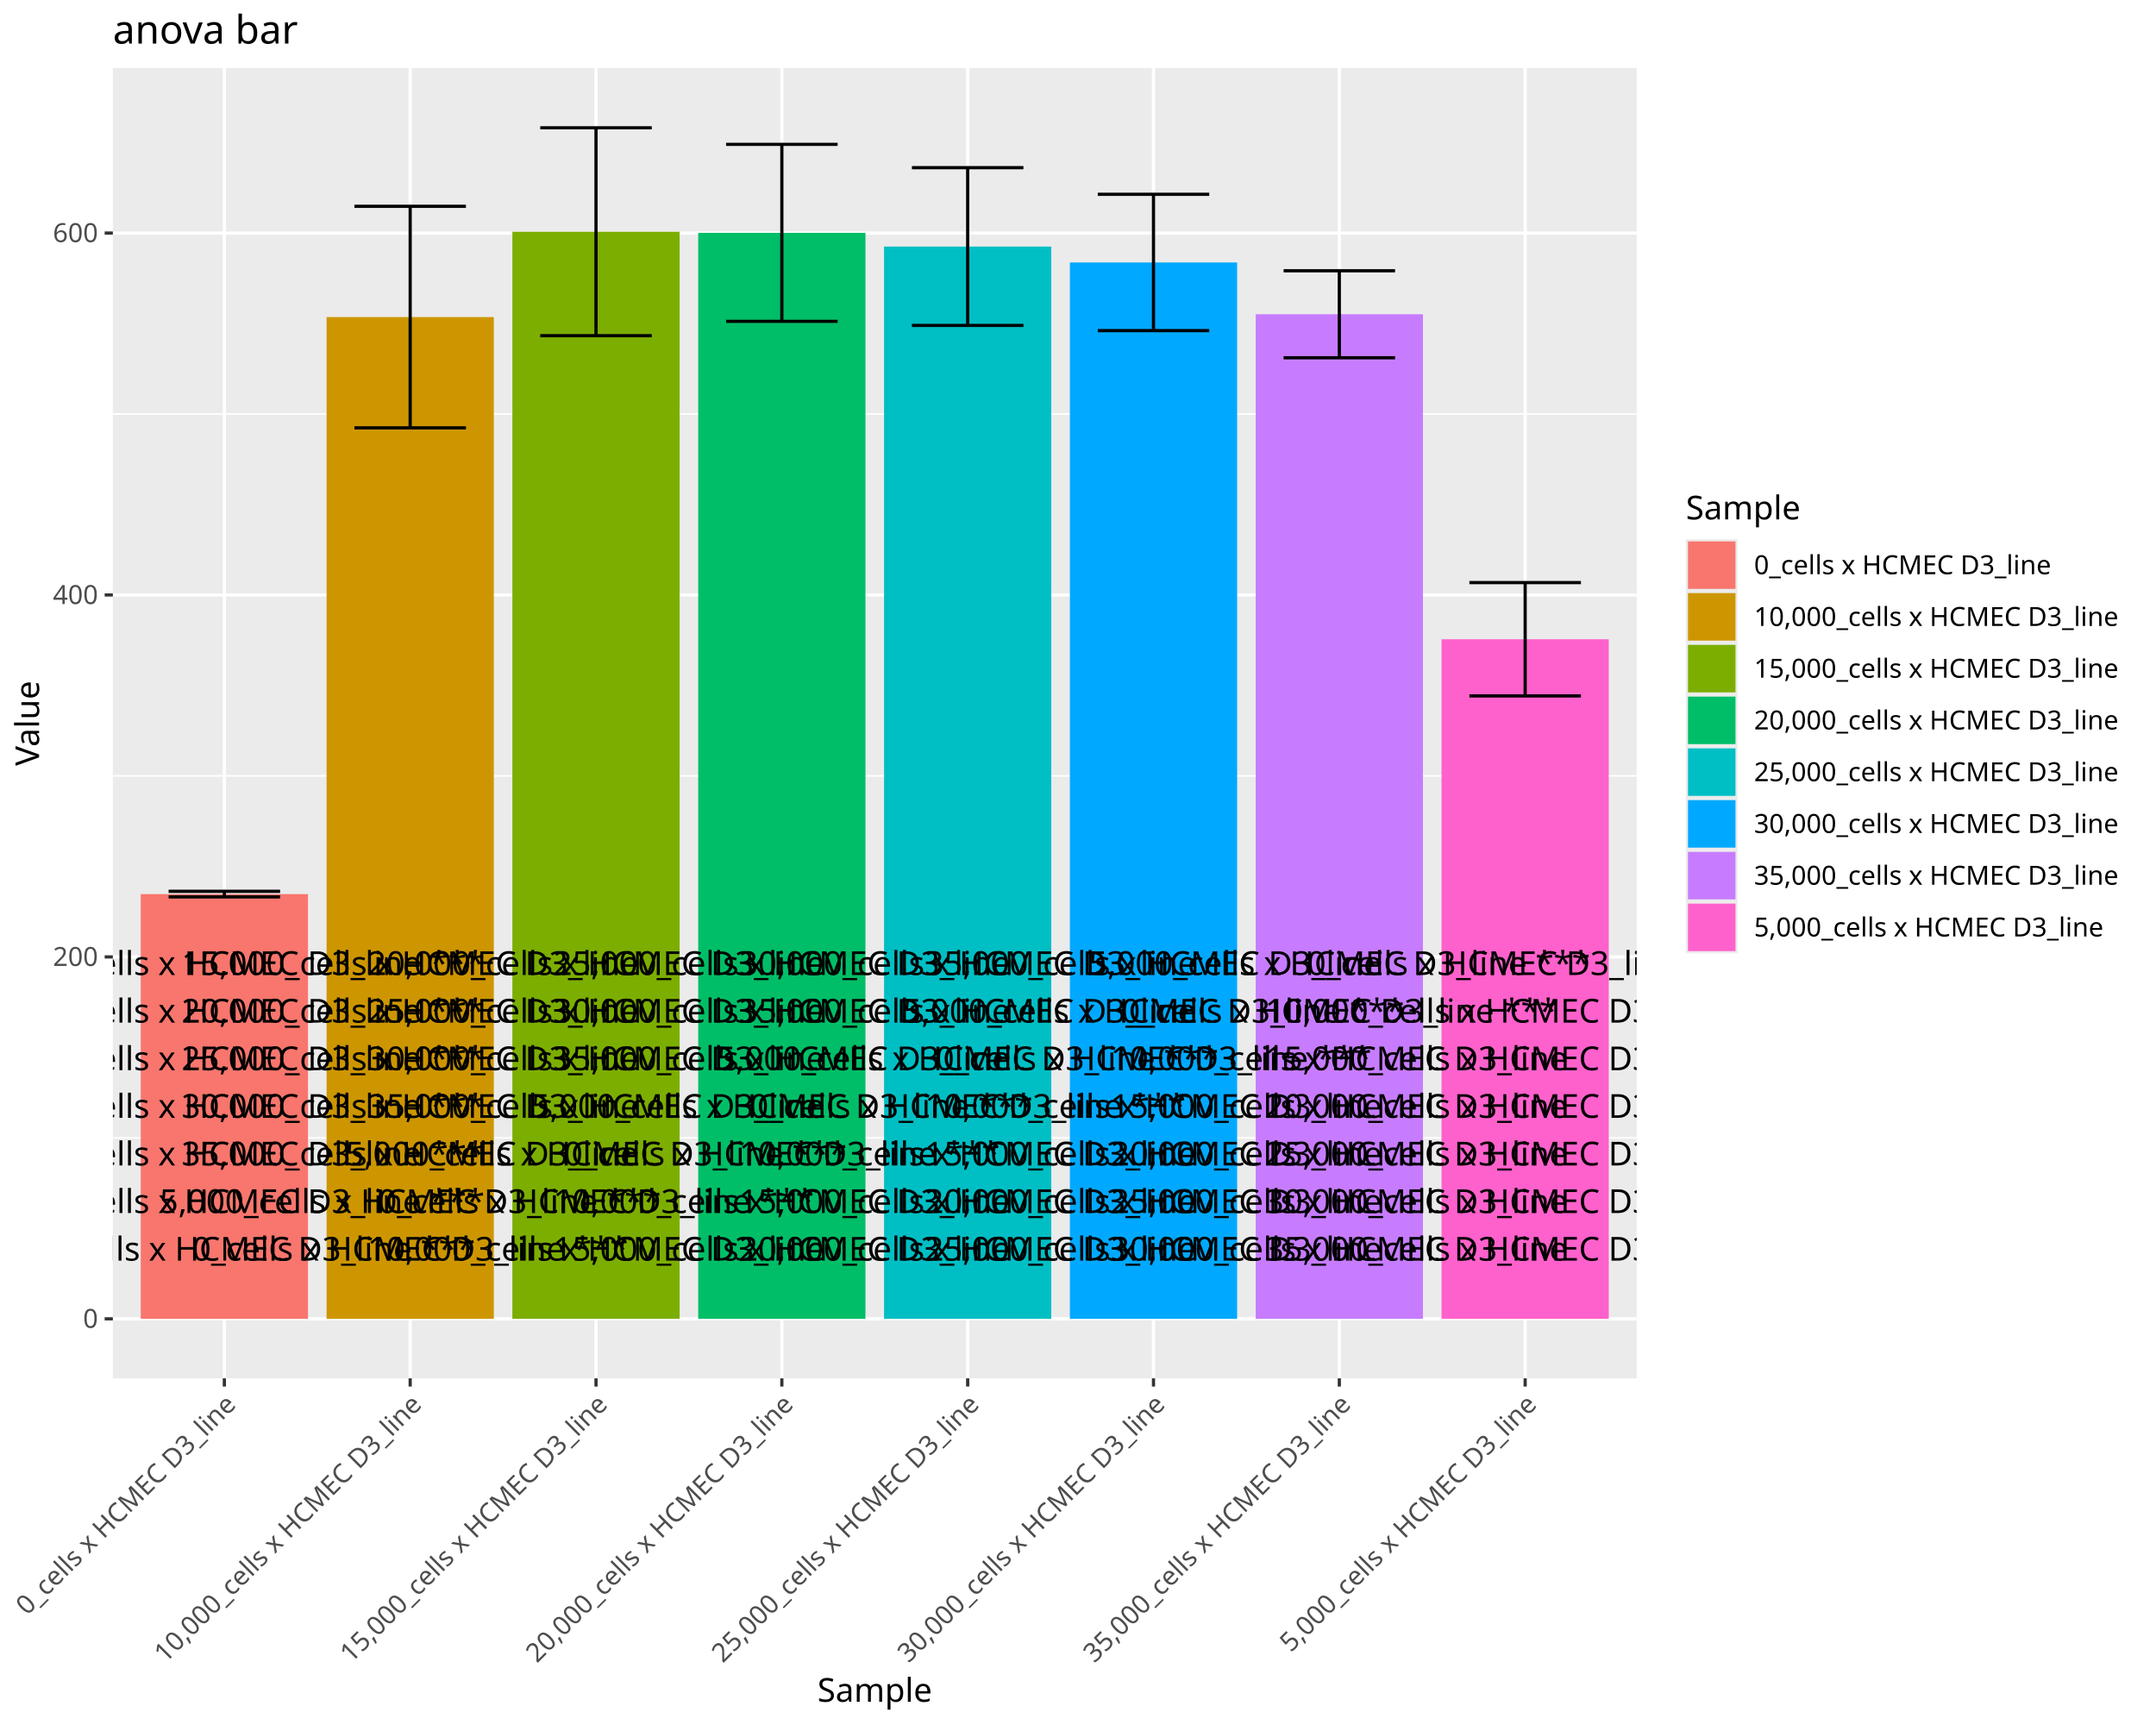
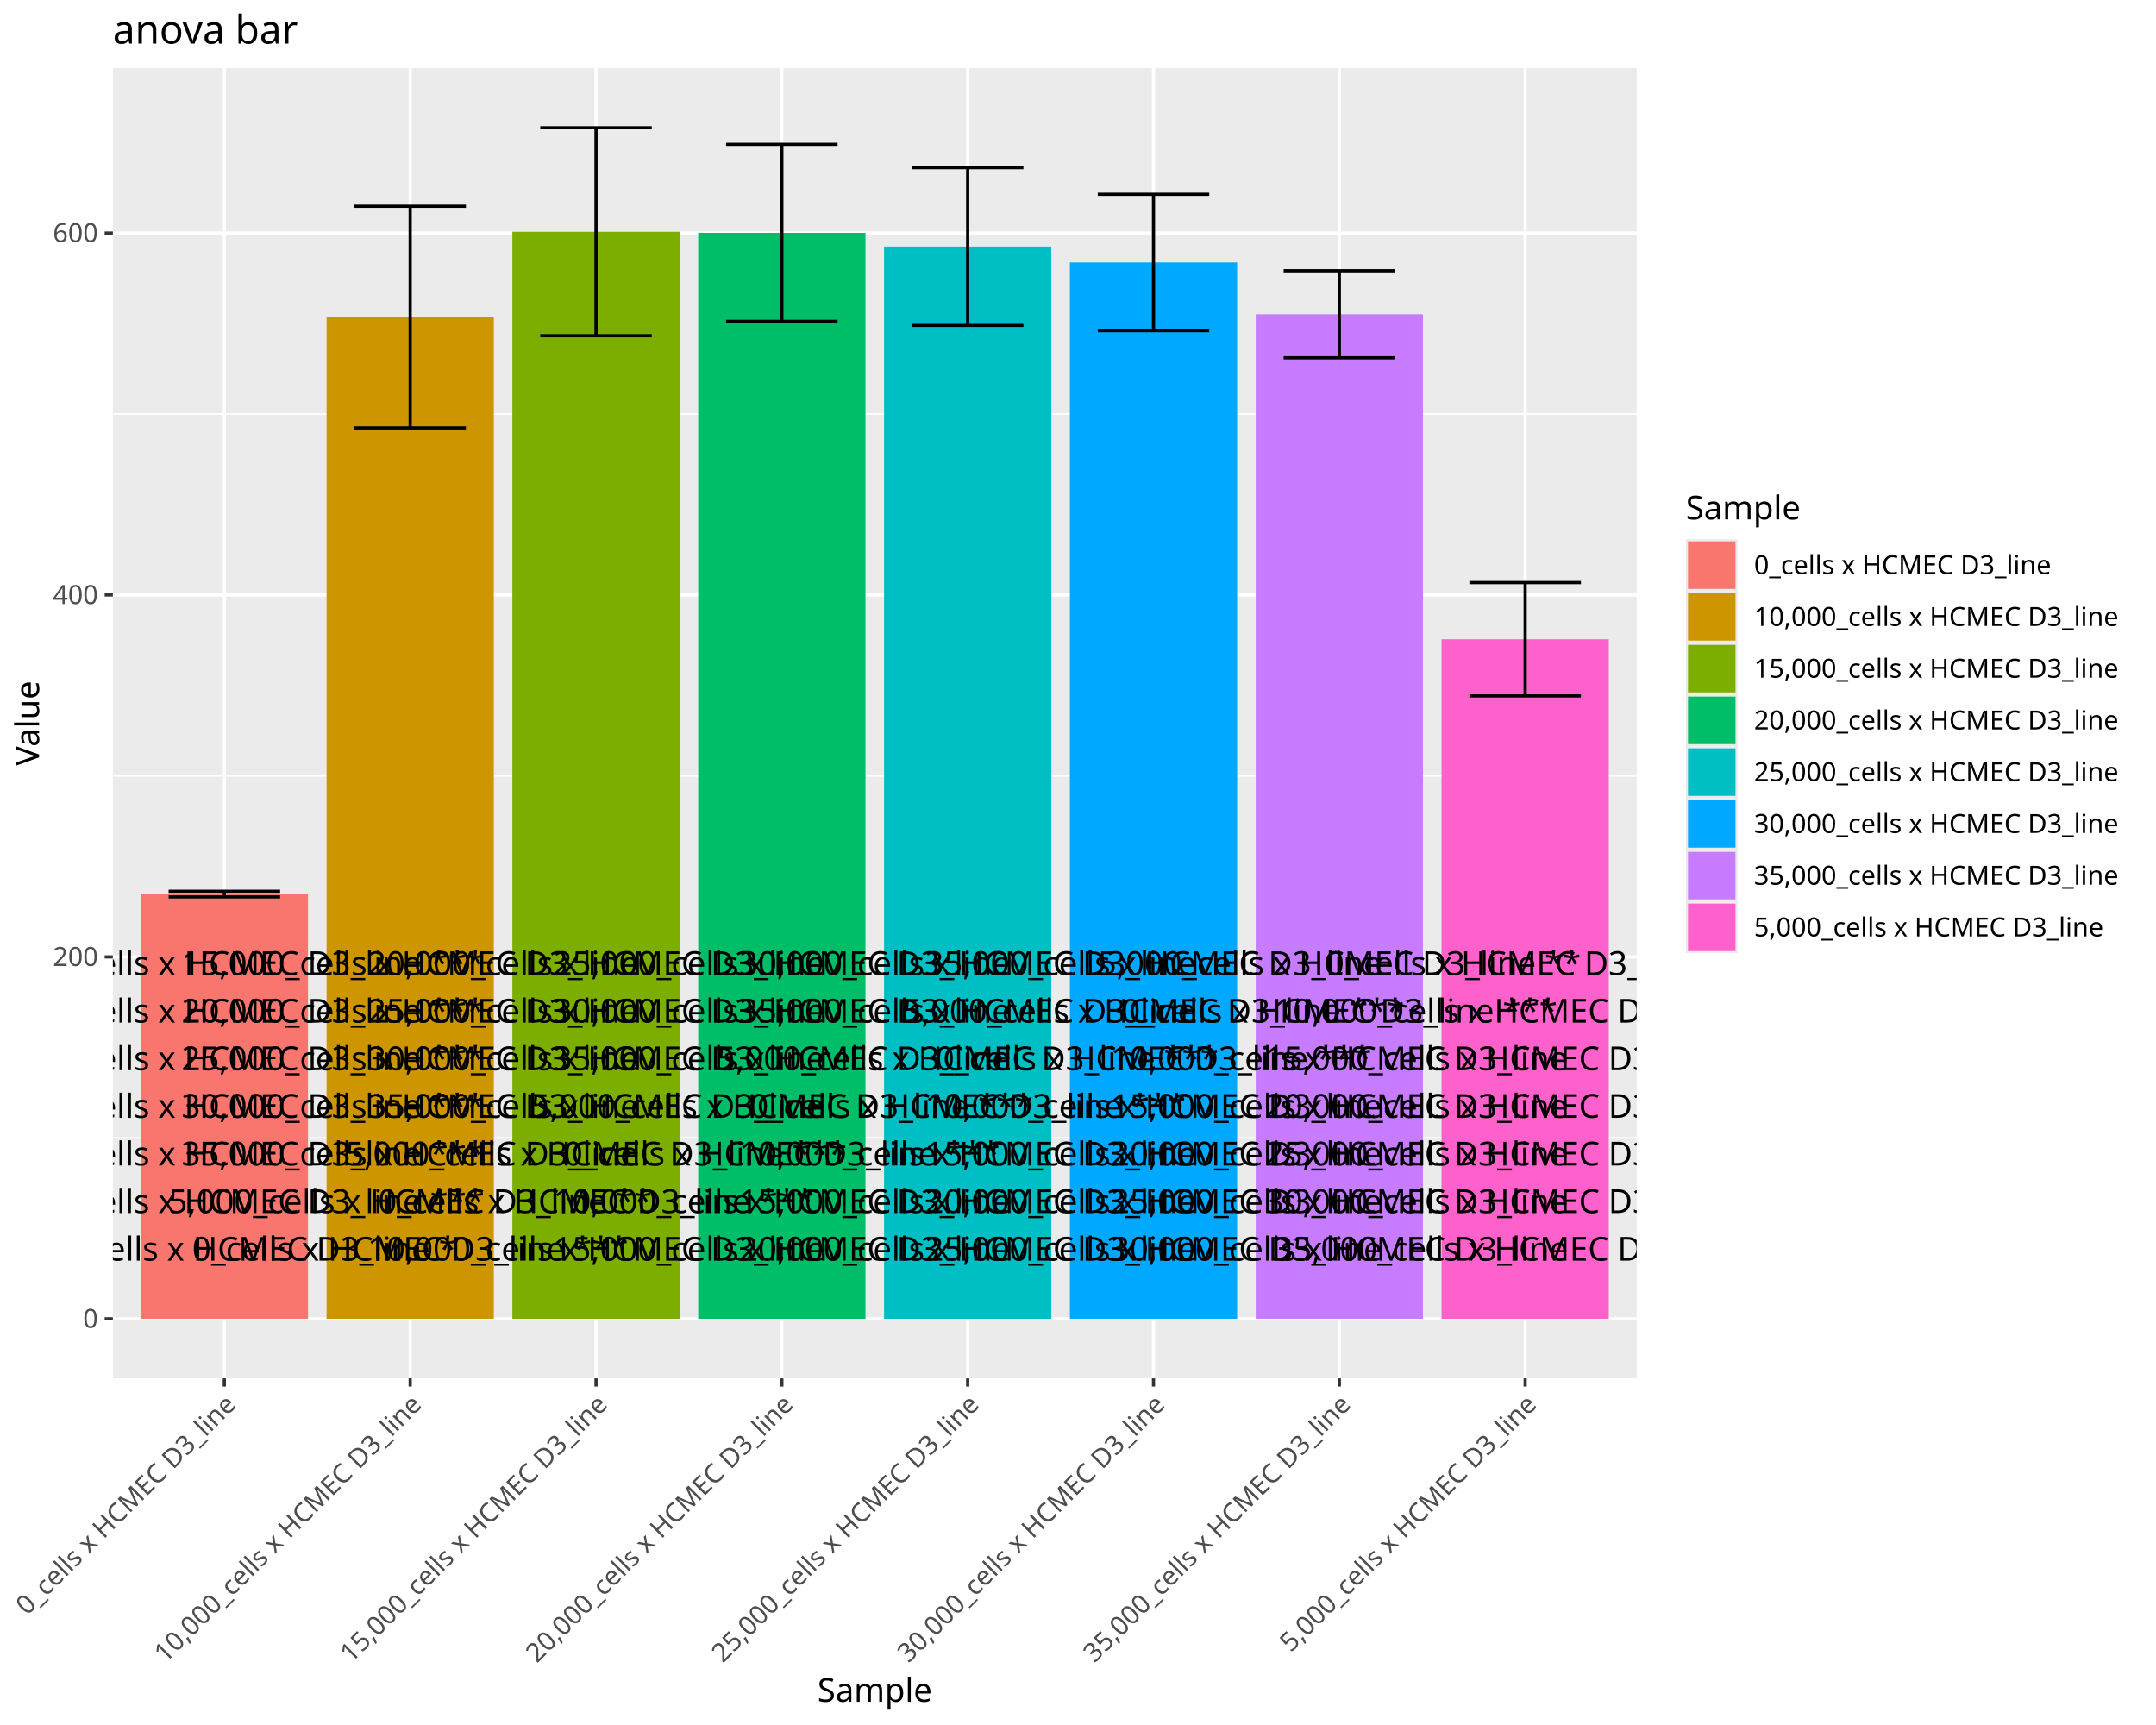
<svg xmlns="http://www.w3.org/2000/svg" class="svglite" data-engine-version="2.0" width="720.00pt" height="576.00pt" viewBox="0 0 720.00 576.00">
  <defs>
    <style type="text/css">
    .svglite line, .svglite polyline, .svglite polygon, .svglite path, .svglite rect, .svglite circle {
      fill: none;
      stroke: #000000;
      stroke-linecap: round;
      stroke-linejoin: round;
      stroke-miterlimit: 10.00;
    }
  </style>
  </defs>
  <rect width="100%" height="100%" style="stroke: none; fill: #FFFFFF;" />
  <defs>
    <clipPath id="cpMC4wMHw3MjAuMDB8MC4wMHw1NzYuMDA=">
      <rect x="0.00" y="0.00" width="720.00" height="576.00" />
    </clipPath>
  </defs>
  <g clip-path="url(#cpMC4wMHw3MjAuMDB8MC4wMHw1NzYuMDA=)">
    <rect x="0.00" y="0.00" width="720.00" height="576.00" style="stroke-width: 1.07; stroke: #FFFFFF; fill: #FFFFFF;" />
  </g>
  <defs>
    <clipPath id="cpMzcuNjl8NTQ2LjU3fDIyLjc4fDQ2MC4yNQ==">
      <rect x="37.69" y="22.78" width="508.88" height="437.47" />
    </clipPath>
  </defs>
  <g clip-path="url(#cpMzcuNjl8NTQ2LjU3fDIyLjc4fDQ2MC4yNQ==)">
    <rect x="37.69" y="22.78" width="508.88" height="437.47" style="stroke-width: 1.07; stroke: none; fill: #EBEBEB;" />
    <polyline points="37.69,379.94 546.57,379.94 " style="stroke-width: 0.53; stroke: #FFFFFF; stroke-linecap: butt;" />
    <polyline points="37.69,259.09 546.57,259.09 " style="stroke-width: 0.53; stroke: #FFFFFF; stroke-linecap: butt;" />
    <polyline points="37.69,138.24 546.57,138.24 " style="stroke-width: 0.53; stroke: #FFFFFF; stroke-linecap: butt;" />
    <polyline points="37.69,440.37 546.57,440.37 " style="stroke-width: 1.07; stroke: #FFFFFF; stroke-linecap: butt;" />
    <polyline points="37.69,319.52 546.57,319.52 " style="stroke-width: 1.07; stroke: #FFFFFF; stroke-linecap: butt;" />
    <polyline points="37.69,198.67 546.57,198.67 " style="stroke-width: 1.07; stroke: #FFFFFF; stroke-linecap: butt;" />
    <polyline points="37.69,77.82 546.57,77.82 " style="stroke-width: 1.07; stroke: #FFFFFF; stroke-linecap: butt;" />
    <polyline points="74.92,460.25 74.92,22.78 " style="stroke-width: 1.07; stroke: #FFFFFF; stroke-linecap: butt;" />
    <polyline points="136.98,460.25 136.98,22.78 " style="stroke-width: 1.07; stroke: #FFFFFF; stroke-linecap: butt;" />
    <polyline points="199.04,460.25 199.04,22.78 " style="stroke-width: 1.07; stroke: #FFFFFF; stroke-linecap: butt;" />
    <polyline points="261.10,460.25 261.10,22.78 " style="stroke-width: 1.07; stroke: #FFFFFF; stroke-linecap: butt;" />
    <polyline points="323.16,460.25 323.16,22.78 " style="stroke-width: 1.07; stroke: #FFFFFF; stroke-linecap: butt;" />
    <polyline points="385.21,460.25 385.21,22.78 " style="stroke-width: 1.07; stroke: #FFFFFF; stroke-linecap: butt;" />
    <polyline points="447.27,460.25 447.27,22.78 " style="stroke-width: 1.07; stroke: #FFFFFF; stroke-linecap: butt;" />
    <polyline points="509.33,460.25 509.33,22.78 " style="stroke-width: 1.07; stroke: #FFFFFF; stroke-linecap: butt;" />
    <rect x="47.00" y="298.56" width="55.85" height="141.81" style="stroke-width: 1.07; stroke: none; stroke-linecap: butt; stroke-linejoin: miter; fill: #F8766D;" />
    <rect x="109.06" y="105.88" width="55.85" height="334.49" style="stroke-width: 1.07; stroke: none; stroke-linecap: butt; stroke-linejoin: miter; fill: #CD9600;" />
    <rect x="171.11" y="77.38" width="55.85" height="362.99" style="stroke-width: 1.07; stroke: none; stroke-linecap: butt; stroke-linejoin: miter; fill: #7CAE00;" />
    <rect x="233.17" y="77.75" width="55.85" height="362.62" style="stroke-width: 1.07; stroke: none; stroke-linecap: butt; stroke-linejoin: miter; fill: #00BE67;" />
    <rect x="295.23" y="82.33" width="55.85" height="358.04" style="stroke-width: 1.07; stroke: none; stroke-linecap: butt; stroke-linejoin: miter; fill: #00BFC4;" />
    <rect x="357.29" y="87.64" width="55.85" height="352.73" style="stroke-width: 1.07; stroke: none; stroke-linecap: butt; stroke-linejoin: miter; fill: #00A9FF;" />
    <rect x="419.35" y="104.93" width="55.85" height="335.43" style="stroke-width: 1.07; stroke: none; stroke-linecap: butt; stroke-linejoin: miter; fill: #C77CFF;" />
    <rect x="481.40" y="213.46" width="55.85" height="226.91" style="stroke-width: 1.07; stroke: none; stroke-linecap: butt; stroke-linejoin: miter; fill: #FF61CC;" />
    <text x="74.92" y="325.57" text-anchor="middle" style="font-size: 11.04px; font-family: sans;" textLength="170.62px" lengthAdjust="spacingAndGlyphs">10,000_cells x HCMEC D3_line ***</text>
    <text x="74.92" y="341.47" text-anchor="middle" style="font-size: 11.04px; font-family: sans;" textLength="170.62px" lengthAdjust="spacingAndGlyphs">15,000_cells x HCMEC D3_line ***</text>
    <text x="74.92" y="357.36" text-anchor="middle" style="font-size: 11.04px; font-family: sans;" textLength="170.62px" lengthAdjust="spacingAndGlyphs">20,000_cells x HCMEC D3_line ***</text>
    <text x="74.92" y="373.26" text-anchor="middle" style="font-size: 11.04px; font-family: sans;" textLength="170.62px" lengthAdjust="spacingAndGlyphs">25,000_cells x HCMEC D3_line ***</text>
    <text x="74.92" y="389.16" text-anchor="middle" style="font-size: 11.04px; font-family: sans;" textLength="170.62px" lengthAdjust="spacingAndGlyphs">30,000_cells x HCMEC D3_line ***</text>
    <text x="74.92" y="405.05" text-anchor="middle" style="font-size: 11.04px; font-family: sans;" textLength="170.62px" lengthAdjust="spacingAndGlyphs">35,000_cells x HCMEC D3_line ***</text>
-     <text x="74.92" y="420.95" text-anchor="middle" style="font-size: 11.04px; font-family: sans;" textLength="164.48px" lengthAdjust="spacingAndGlyphs">5,000_cells x HCMEC D3_line ***</text>
+     <text x="74.92" y="420.95" text-anchor="middle" style="font-size: 11.04px; font-family: sans;" textLength="155.88px" lengthAdjust="spacingAndGlyphs">5,000_cells x HCMEC D3_line *</text>
    <text x="136.98" y="325.57" text-anchor="middle" style="font-size: 11.04px; font-family: sans;" textLength="160.79px" lengthAdjust="spacingAndGlyphs">15,000_cells x HCMEC D3_line  </text>
    <text x="136.98" y="341.47" text-anchor="middle" style="font-size: 11.04px; font-family: sans;" textLength="160.79px" lengthAdjust="spacingAndGlyphs">20,000_cells x HCMEC D3_line  </text>
    <text x="136.98" y="357.36" text-anchor="middle" style="font-size: 11.04px; font-family: sans;" textLength="160.79px" lengthAdjust="spacingAndGlyphs">25,000_cells x HCMEC D3_line  </text>
    <text x="136.98" y="373.26" text-anchor="middle" style="font-size: 11.04px; font-family: sans;" textLength="160.79px" lengthAdjust="spacingAndGlyphs">30,000_cells x HCMEC D3_line  </text>
    <text x="136.98" y="389.16" text-anchor="middle" style="font-size: 11.04px; font-family: sans;" textLength="160.79px" lengthAdjust="spacingAndGlyphs">35,000_cells x HCMEC D3_line  </text>
-     <text x="136.98" y="405.05" text-anchor="middle" style="font-size: 11.04px; font-family: sans;" textLength="164.48px" lengthAdjust="spacingAndGlyphs">5,000_cells x HCMEC D3_line ***</text>
+     <text x="136.98" y="405.05" text-anchor="middle" style="font-size: 11.04px; font-family: sans;" textLength="160.18px" lengthAdjust="spacingAndGlyphs">5,000_cells x HCMEC D3_line **</text>
    <text x="136.98" y="420.95" text-anchor="middle" style="font-size: 11.04px; font-family: sans;" textLength="142.99px" lengthAdjust="spacingAndGlyphs">0_cells x HCMEC D3_line ***</text>
    <text x="199.04" y="325.57" text-anchor="middle" style="font-size: 11.04px; font-family: sans;" textLength="160.79px" lengthAdjust="spacingAndGlyphs">20,000_cells x HCMEC D3_line  </text>
    <text x="199.04" y="341.47" text-anchor="middle" style="font-size: 11.04px; font-family: sans;" textLength="160.79px" lengthAdjust="spacingAndGlyphs">25,000_cells x HCMEC D3_line  </text>
    <text x="199.04" y="357.36" text-anchor="middle" style="font-size: 11.04px; font-family: sans;" textLength="160.79px" lengthAdjust="spacingAndGlyphs">30,000_cells x HCMEC D3_line  </text>
    <text x="199.04" y="373.26" text-anchor="middle" style="font-size: 11.04px; font-family: sans;" textLength="160.79px" lengthAdjust="spacingAndGlyphs">35,000_cells x HCMEC D3_line  </text>
    <text x="199.04" y="389.16" text-anchor="middle" style="font-size: 11.04px; font-family: sans;" textLength="164.48px" lengthAdjust="spacingAndGlyphs">5,000_cells x HCMEC D3_line ***</text>
    <text x="199.04" y="405.05" text-anchor="middle" style="font-size: 11.04px; font-family: sans;" textLength="142.99px" lengthAdjust="spacingAndGlyphs">0_cells x HCMEC D3_line ***</text>
    <text x="199.04" y="420.95" text-anchor="middle" style="font-size: 11.04px; font-family: sans;" textLength="160.79px" lengthAdjust="spacingAndGlyphs">10,000_cells x HCMEC D3_line  </text>
    <text x="261.10" y="325.57" text-anchor="middle" style="font-size: 11.04px; font-family: sans;" textLength="160.79px" lengthAdjust="spacingAndGlyphs">25,000_cells x HCMEC D3_line  </text>
    <text x="261.10" y="341.47" text-anchor="middle" style="font-size: 11.04px; font-family: sans;" textLength="160.79px" lengthAdjust="spacingAndGlyphs">30,000_cells x HCMEC D3_line  </text>
    <text x="261.10" y="357.36" text-anchor="middle" style="font-size: 11.04px; font-family: sans;" textLength="160.79px" lengthAdjust="spacingAndGlyphs">35,000_cells x HCMEC D3_line  </text>
    <text x="261.10" y="373.26" text-anchor="middle" style="font-size: 11.04px; font-family: sans;" textLength="164.48px" lengthAdjust="spacingAndGlyphs">5,000_cells x HCMEC D3_line ***</text>
    <text x="261.10" y="389.16" text-anchor="middle" style="font-size: 11.04px; font-family: sans;" textLength="142.99px" lengthAdjust="spacingAndGlyphs">0_cells x HCMEC D3_line ***</text>
    <text x="261.10" y="405.05" text-anchor="middle" style="font-size: 11.04px; font-family: sans;" textLength="160.79px" lengthAdjust="spacingAndGlyphs">10,000_cells x HCMEC D3_line  </text>
    <text x="261.10" y="420.95" text-anchor="middle" style="font-size: 11.04px; font-family: sans;" textLength="160.79px" lengthAdjust="spacingAndGlyphs">15,000_cells x HCMEC D3_line  </text>
    <text x="323.16" y="325.57" text-anchor="middle" style="font-size: 11.04px; font-family: sans;" textLength="160.79px" lengthAdjust="spacingAndGlyphs">30,000_cells x HCMEC D3_line  </text>
    <text x="323.16" y="341.47" text-anchor="middle" style="font-size: 11.04px; font-family: sans;" textLength="160.79px" lengthAdjust="spacingAndGlyphs">35,000_cells x HCMEC D3_line  </text>
    <text x="323.16" y="357.36" text-anchor="middle" style="font-size: 11.04px; font-family: sans;" textLength="164.48px" lengthAdjust="spacingAndGlyphs">5,000_cells x HCMEC D3_line ***</text>
    <text x="323.16" y="373.26" text-anchor="middle" style="font-size: 11.04px; font-family: sans;" textLength="142.99px" lengthAdjust="spacingAndGlyphs">0_cells x HCMEC D3_line ***</text>
    <text x="323.16" y="389.16" text-anchor="middle" style="font-size: 11.04px; font-family: sans;" textLength="160.79px" lengthAdjust="spacingAndGlyphs">10,000_cells x HCMEC D3_line  </text>
    <text x="323.16" y="405.05" text-anchor="middle" style="font-size: 11.04px; font-family: sans;" textLength="160.79px" lengthAdjust="spacingAndGlyphs">15,000_cells x HCMEC D3_line  </text>
    <text x="323.16" y="420.95" text-anchor="middle" style="font-size: 11.04px; font-family: sans;" textLength="160.79px" lengthAdjust="spacingAndGlyphs">20,000_cells x HCMEC D3_line  </text>
    <text x="385.21" y="325.57" text-anchor="middle" style="font-size: 11.04px; font-family: sans;" textLength="160.79px" lengthAdjust="spacingAndGlyphs">35,000_cells x HCMEC D3_line  </text>
    <text x="385.21" y="341.47" text-anchor="middle" style="font-size: 11.04px; font-family: sans;" textLength="164.48px" lengthAdjust="spacingAndGlyphs">5,000_cells x HCMEC D3_line ***</text>
    <text x="385.21" y="357.36" text-anchor="middle" style="font-size: 11.04px; font-family: sans;" textLength="142.99px" lengthAdjust="spacingAndGlyphs">0_cells x HCMEC D3_line ***</text>
    <text x="385.21" y="373.26" text-anchor="middle" style="font-size: 11.04px; font-family: sans;" textLength="160.79px" lengthAdjust="spacingAndGlyphs">10,000_cells x HCMEC D3_line  </text>
    <text x="385.21" y="389.16" text-anchor="middle" style="font-size: 11.04px; font-family: sans;" textLength="160.79px" lengthAdjust="spacingAndGlyphs">15,000_cells x HCMEC D3_line  </text>
    <text x="385.21" y="405.05" text-anchor="middle" style="font-size: 11.04px; font-family: sans;" textLength="160.79px" lengthAdjust="spacingAndGlyphs">20,000_cells x HCMEC D3_line  </text>
    <text x="385.21" y="420.95" text-anchor="middle" style="font-size: 11.04px; font-family: sans;" textLength="160.79px" lengthAdjust="spacingAndGlyphs">25,000_cells x HCMEC D3_line  </text>
-     <text x="447.27" y="325.57" text-anchor="middle" style="font-size: 11.04px; font-family: sans;" textLength="164.48px" lengthAdjust="spacingAndGlyphs">5,000_cells x HCMEC D3_line ***</text>
+     <text x="447.27" y="325.57" text-anchor="middle" style="font-size: 11.04px; font-family: sans;" textLength="160.18px" lengthAdjust="spacingAndGlyphs">5,000_cells x HCMEC D3_line **</text>
    <text x="447.27" y="341.47" text-anchor="middle" style="font-size: 11.04px; font-family: sans;" textLength="142.99px" lengthAdjust="spacingAndGlyphs">0_cells x HCMEC D3_line ***</text>
    <text x="447.27" y="357.36" text-anchor="middle" style="font-size: 11.04px; font-family: sans;" textLength="160.79px" lengthAdjust="spacingAndGlyphs">10,000_cells x HCMEC D3_line  </text>
    <text x="447.27" y="373.26" text-anchor="middle" style="font-size: 11.04px; font-family: sans;" textLength="160.79px" lengthAdjust="spacingAndGlyphs">15,000_cells x HCMEC D3_line  </text>
    <text x="447.27" y="389.16" text-anchor="middle" style="font-size: 11.04px; font-family: sans;" textLength="160.79px" lengthAdjust="spacingAndGlyphs">20,000_cells x HCMEC D3_line  </text>
    <text x="447.27" y="405.05" text-anchor="middle" style="font-size: 11.04px; font-family: sans;" textLength="160.79px" lengthAdjust="spacingAndGlyphs">25,000_cells x HCMEC D3_line  </text>
    <text x="447.27" y="420.95" text-anchor="middle" style="font-size: 11.04px; font-family: sans;" textLength="160.79px" lengthAdjust="spacingAndGlyphs">30,000_cells x HCMEC D3_line  </text>
-     <text x="509.33" y="325.57" text-anchor="middle" style="font-size: 11.04px; font-family: sans;" textLength="142.99px" lengthAdjust="spacingAndGlyphs">0_cells x HCMEC D3_line ***</text>
-     <text x="509.33" y="341.47" text-anchor="middle" style="font-size: 11.04px; font-family: sans;" textLength="170.62px" lengthAdjust="spacingAndGlyphs">10,000_cells x HCMEC D3_line ***</text>
+     <text x="509.33" y="325.57" text-anchor="middle" style="font-size: 11.04px; font-family: sans;" textLength="134.39px" lengthAdjust="spacingAndGlyphs">0_cells x HCMEC D3_line *</text>
+     <text x="509.33" y="341.47" text-anchor="middle" style="font-size: 11.04px; font-family: sans;" textLength="166.32px" lengthAdjust="spacingAndGlyphs">10,000_cells x HCMEC D3_line **</text>
    <text x="509.33" y="357.36" text-anchor="middle" style="font-size: 11.04px; font-family: sans;" textLength="170.62px" lengthAdjust="spacingAndGlyphs">15,000_cells x HCMEC D3_line ***</text>
    <text x="509.33" y="373.26" text-anchor="middle" style="font-size: 11.04px; font-family: sans;" textLength="170.62px" lengthAdjust="spacingAndGlyphs">20,000_cells x HCMEC D3_line ***</text>
    <text x="509.33" y="389.16" text-anchor="middle" style="font-size: 11.04px; font-family: sans;" textLength="170.62px" lengthAdjust="spacingAndGlyphs">25,000_cells x HCMEC D3_line ***</text>
    <text x="509.33" y="405.05" text-anchor="middle" style="font-size: 11.04px; font-family: sans;" textLength="170.62px" lengthAdjust="spacingAndGlyphs">30,000_cells x HCMEC D3_line ***</text>
-     <text x="509.33" y="420.95" text-anchor="middle" style="font-size: 11.04px; font-family: sans;" textLength="170.62px" lengthAdjust="spacingAndGlyphs">35,000_cells x HCMEC D3_line ***</text>
+     <text x="509.33" y="420.95" text-anchor="middle" style="font-size: 11.04px; font-family: sans;" textLength="166.32px" lengthAdjust="spacingAndGlyphs">35,000_cells x HCMEC D3_line **</text>
    <polyline points="56.31,297.62 93.54,297.62 " style="stroke-width: 1.07; stroke-linecap: butt;" />
    <polyline points="74.92,297.62 74.92,299.49 " style="stroke-width: 1.07; stroke-linecap: butt;" />
    <polyline points="56.31,299.49 93.54,299.49 " style="stroke-width: 1.07; stroke-linecap: butt;" />
    <polyline points="118.36,68.89 155.60,68.89 " style="stroke-width: 1.07; stroke-linecap: butt;" />
    <polyline points="136.98,68.89 136.98,142.86 " style="stroke-width: 1.07; stroke-linecap: butt;" />
    <polyline points="118.36,142.86 155.60,142.86 " style="stroke-width: 1.07; stroke-linecap: butt;" />
    <polyline points="180.42,42.67 217.66,42.67 " style="stroke-width: 1.07; stroke-linecap: butt;" />
    <polyline points="199.04,42.67 199.04,112.09 " style="stroke-width: 1.07; stroke-linecap: butt;" />
    <polyline points="180.42,112.09 217.66,112.09 " style="stroke-width: 1.07; stroke-linecap: butt;" />
    <polyline points="242.48,48.20 279.72,48.20 " style="stroke-width: 1.07; stroke-linecap: butt;" />
    <polyline points="261.10,48.20 261.10,107.30 " style="stroke-width: 1.07; stroke-linecap: butt;" />
    <polyline points="242.48,107.30 279.72,107.30 " style="stroke-width: 1.07; stroke-linecap: butt;" />
    <polyline points="304.54,55.99 341.77,55.99 " style="stroke-width: 1.07; stroke-linecap: butt;" />
    <polyline points="323.16,55.99 323.16,108.66 " style="stroke-width: 1.07; stroke-linecap: butt;" />
    <polyline points="304.54,108.66 341.77,108.66 " style="stroke-width: 1.07; stroke-linecap: butt;" />
    <polyline points="366.60,64.88 403.83,64.88 " style="stroke-width: 1.07; stroke-linecap: butt;" />
    <polyline points="385.21,64.88 385.21,110.40 " style="stroke-width: 1.07; stroke-linecap: butt;" />
    <polyline points="366.60,110.40 403.83,110.40 " style="stroke-width: 1.07; stroke-linecap: butt;" />
    <polyline points="428.66,90.41 465.89,90.41 " style="stroke-width: 1.07; stroke-linecap: butt;" />
    <polyline points="447.27,90.41 447.27,119.46 " style="stroke-width: 1.07; stroke-linecap: butt;" />
    <polyline points="428.66,119.46 465.89,119.46 " style="stroke-width: 1.07; stroke-linecap: butt;" />
    <polyline points="490.71,194.53 527.95,194.53 " style="stroke-width: 1.07; stroke-linecap: butt;" />
    <polyline points="509.33,194.53 509.33,232.38 " style="stroke-width: 1.07; stroke-linecap: butt;" />
    <polyline points="490.71,232.38 527.95,232.38 " style="stroke-width: 1.07; stroke-linecap: butt;" />
  </g>
  <g clip-path="url(#cpMC4wMHw3MjAuMDB8MC4wMHw1NzYuMDA=)">
    <text x="32.76" y="443.39" text-anchor="end" style="font-size: 8.80px; fill: #4D4D4D; font-family: sans;" textLength="4.89px" lengthAdjust="spacingAndGlyphs">0</text>
    <text x="32.76" y="322.54" text-anchor="end" style="font-size: 8.80px; fill: #4D4D4D; font-family: sans;" textLength="14.68px" lengthAdjust="spacingAndGlyphs">200</text>
    <text x="32.76" y="201.69" text-anchor="end" style="font-size: 8.80px; fill: #4D4D4D; font-family: sans;" textLength="14.68px" lengthAdjust="spacingAndGlyphs">400</text>
    <text x="32.76" y="80.84" text-anchor="end" style="font-size: 8.80px; fill: #4D4D4D; font-family: sans;" textLength="14.68px" lengthAdjust="spacingAndGlyphs">600</text>
    <polyline points="34.95,440.37 37.69,440.37 " style="stroke-width: 1.07; stroke: #333333; stroke-linecap: butt;" />
    <polyline points="34.95,319.52 37.69,319.52 " style="stroke-width: 1.07; stroke: #333333; stroke-linecap: butt;" />
    <polyline points="34.95,198.67 37.69,198.67 " style="stroke-width: 1.07; stroke: #333333; stroke-linecap: butt;" />
    <polyline points="34.95,77.82 37.69,77.82 " style="stroke-width: 1.07; stroke: #333333; stroke-linecap: butt;" />
    <polyline points="74.92,462.99 74.92,460.25 " style="stroke-width: 1.07; stroke: #333333; stroke-linecap: butt;" />
    <polyline points="136.98,462.99 136.98,460.25 " style="stroke-width: 1.07; stroke: #333333; stroke-linecap: butt;" />
    <polyline points="199.04,462.99 199.04,460.25 " style="stroke-width: 1.07; stroke: #333333; stroke-linecap: butt;" />
    <polyline points="261.10,462.99 261.10,460.25 " style="stroke-width: 1.07; stroke: #333333; stroke-linecap: butt;" />
    <polyline points="323.16,462.99 323.16,460.25 " style="stroke-width: 1.07; stroke: #333333; stroke-linecap: butt;" />
    <polyline points="385.21,462.99 385.21,460.25 " style="stroke-width: 1.07; stroke: #333333; stroke-linecap: butt;" />
    <polyline points="447.27,462.99 447.27,460.25 " style="stroke-width: 1.07; stroke: #333333; stroke-linecap: butt;" />
    <polyline points="509.33,462.99 509.33,460.25 " style="stroke-width: 1.07; stroke: #333333; stroke-linecap: butt;" />
    <text transform="translate(79.21,469.46) rotate(-45)" text-anchor="end" style="font-size: 8.80px; fill: #4D4D4D; font-family: sans;" textLength="101.25px" lengthAdjust="spacingAndGlyphs">0_cells x HCMEC D3_line</text>
    <text transform="translate(141.26,469.46) rotate(-45)" text-anchor="end" style="font-size: 8.80px; fill: #4D4D4D; font-family: sans;" textLength="123.28px" lengthAdjust="spacingAndGlyphs">10,000_cells x HCMEC D3_line</text>
    <text transform="translate(203.32,469.46) rotate(-45)" text-anchor="end" style="font-size: 8.80px; fill: #4D4D4D; font-family: sans;" textLength="123.28px" lengthAdjust="spacingAndGlyphs">15,000_cells x HCMEC D3_line</text>
    <text transform="translate(265.38,469.46) rotate(-45)" text-anchor="end" style="font-size: 8.80px; fill: #4D4D4D; font-family: sans;" textLength="123.28px" lengthAdjust="spacingAndGlyphs">20,000_cells x HCMEC D3_line</text>
    <text transform="translate(327.44,469.46) rotate(-45)" text-anchor="end" style="font-size: 8.80px; fill: #4D4D4D; font-family: sans;" textLength="123.28px" lengthAdjust="spacingAndGlyphs">25,000_cells x HCMEC D3_line</text>
    <text transform="translate(389.50,469.46) rotate(-45)" text-anchor="end" style="font-size: 8.80px; fill: #4D4D4D; font-family: sans;" textLength="123.28px" lengthAdjust="spacingAndGlyphs">30,000_cells x HCMEC D3_line</text>
    <text transform="translate(451.55,469.46) rotate(-45)" text-anchor="end" style="font-size: 8.80px; fill: #4D4D4D; font-family: sans;" textLength="123.28px" lengthAdjust="spacingAndGlyphs">35,000_cells x HCMEC D3_line</text>
    <text transform="translate(513.61,469.46) rotate(-45)" text-anchor="end" style="font-size: 8.80px; fill: #4D4D4D; font-family: sans;" textLength="118.38px" lengthAdjust="spacingAndGlyphs">5,000_cells x HCMEC D3_line</text>
    <text x="292.13" y="568.24" text-anchor="middle" style="font-size: 11.00px; font-family: sans;" textLength="37.30px" lengthAdjust="spacingAndGlyphs">Sample</text>
    <text transform="translate(13.05,241.52) rotate(-90)" text-anchor="middle" style="font-size: 11.00px; font-family: sans;" textLength="28.14px" lengthAdjust="spacingAndGlyphs">Value</text>
    <rect x="557.52" y="159.25" width="157.00" height="164.53" style="stroke-width: 1.07; stroke: none; fill: #FFFFFF;" />
    <text x="563.00" y="173.44" style="font-size: 11.00px; font-family: sans;" textLength="37.30px" lengthAdjust="spacingAndGlyphs">Sample</text>
    <rect x="563.00" y="180.06" width="17.28" height="17.28" style="stroke-width: 1.07; stroke: none; fill: #EBEBEB;" />
    <rect x="563.71" y="180.77" width="15.86" height="15.86" style="stroke-width: 1.07; stroke: none; stroke-linecap: butt; stroke-linejoin: miter; fill: #F8766D;" />
    <rect x="563.00" y="197.34" width="17.28" height="17.28" style="stroke-width: 1.07; stroke: none; fill: #EBEBEB;" />
    <rect x="563.71" y="198.05" width="15.86" height="15.86" style="stroke-width: 1.07; stroke: none; stroke-linecap: butt; stroke-linejoin: miter; fill: #CD9600;" />
    <rect x="563.00" y="214.62" width="17.28" height="17.28" style="stroke-width: 1.07; stroke: none; fill: #EBEBEB;" />
    <rect x="563.71" y="215.33" width="15.86" height="15.86" style="stroke-width: 1.07; stroke: none; stroke-linecap: butt; stroke-linejoin: miter; fill: #7CAE00;" />
    <rect x="563.00" y="231.90" width="17.28" height="17.28" style="stroke-width: 1.07; stroke: none; fill: #EBEBEB;" />
    <rect x="563.71" y="232.61" width="15.86" height="15.86" style="stroke-width: 1.07; stroke: none; stroke-linecap: butt; stroke-linejoin: miter; fill: #00BE67;" />
    <rect x="563.00" y="249.18" width="17.28" height="17.28" style="stroke-width: 1.07; stroke: none; fill: #EBEBEB;" />
    <rect x="563.71" y="249.89" width="15.86" height="15.86" style="stroke-width: 1.07; stroke: none; stroke-linecap: butt; stroke-linejoin: miter; fill: #00BFC4;" />
    <rect x="563.00" y="266.46" width="17.28" height="17.28" style="stroke-width: 1.07; stroke: none; fill: #EBEBEB;" />
    <rect x="563.71" y="267.17" width="15.86" height="15.86" style="stroke-width: 1.07; stroke: none; stroke-linecap: butt; stroke-linejoin: miter; fill: #00A9FF;" />
    <rect x="563.00" y="283.74" width="17.28" height="17.28" style="stroke-width: 1.07; stroke: none; fill: #EBEBEB;" />
    <rect x="563.71" y="284.45" width="15.86" height="15.86" style="stroke-width: 1.07; stroke: none; stroke-linecap: butt; stroke-linejoin: miter; fill: #C77CFF;" />
    <rect x="563.00" y="301.02" width="17.28" height="17.28" style="stroke-width: 1.07; stroke: none; fill: #EBEBEB;" />
    <rect x="563.71" y="301.73" width="15.86" height="15.86" style="stroke-width: 1.07; stroke: none; stroke-linecap: butt; stroke-linejoin: miter; fill: #FF61CC;" />
    <text x="585.76" y="191.73" style="font-size: 8.80px; font-family: sans;" textLength="101.25px" lengthAdjust="spacingAndGlyphs">0_cells x HCMEC D3_line</text>
    <text x="585.76" y="209.01" style="font-size: 8.80px; font-family: sans;" textLength="123.28px" lengthAdjust="spacingAndGlyphs">10,000_cells x HCMEC D3_line</text>
    <text x="585.76" y="226.29" style="font-size: 8.80px; font-family: sans;" textLength="123.28px" lengthAdjust="spacingAndGlyphs">15,000_cells x HCMEC D3_line</text>
    <text x="585.76" y="243.57" style="font-size: 8.80px; font-family: sans;" textLength="123.28px" lengthAdjust="spacingAndGlyphs">20,000_cells x HCMEC D3_line</text>
    <text x="585.76" y="260.85" style="font-size: 8.80px; font-family: sans;" textLength="123.28px" lengthAdjust="spacingAndGlyphs">25,000_cells x HCMEC D3_line</text>
    <text x="585.76" y="278.13" style="font-size: 8.80px; font-family: sans;" textLength="123.28px" lengthAdjust="spacingAndGlyphs">30,000_cells x HCMEC D3_line</text>
    <text x="585.76" y="295.41" style="font-size: 8.80px; font-family: sans;" textLength="123.28px" lengthAdjust="spacingAndGlyphs">35,000_cells x HCMEC D3_line</text>
    <text x="585.76" y="312.69" style="font-size: 8.80px; font-family: sans;" textLength="118.38px" lengthAdjust="spacingAndGlyphs">5,000_cells x HCMEC D3_line</text>
    <text x="37.69" y="14.56" style="font-size: 13.20px; font-family: sans;" textLength="58.72px" lengthAdjust="spacingAndGlyphs">anova bar</text>
  </g>
</svg>
